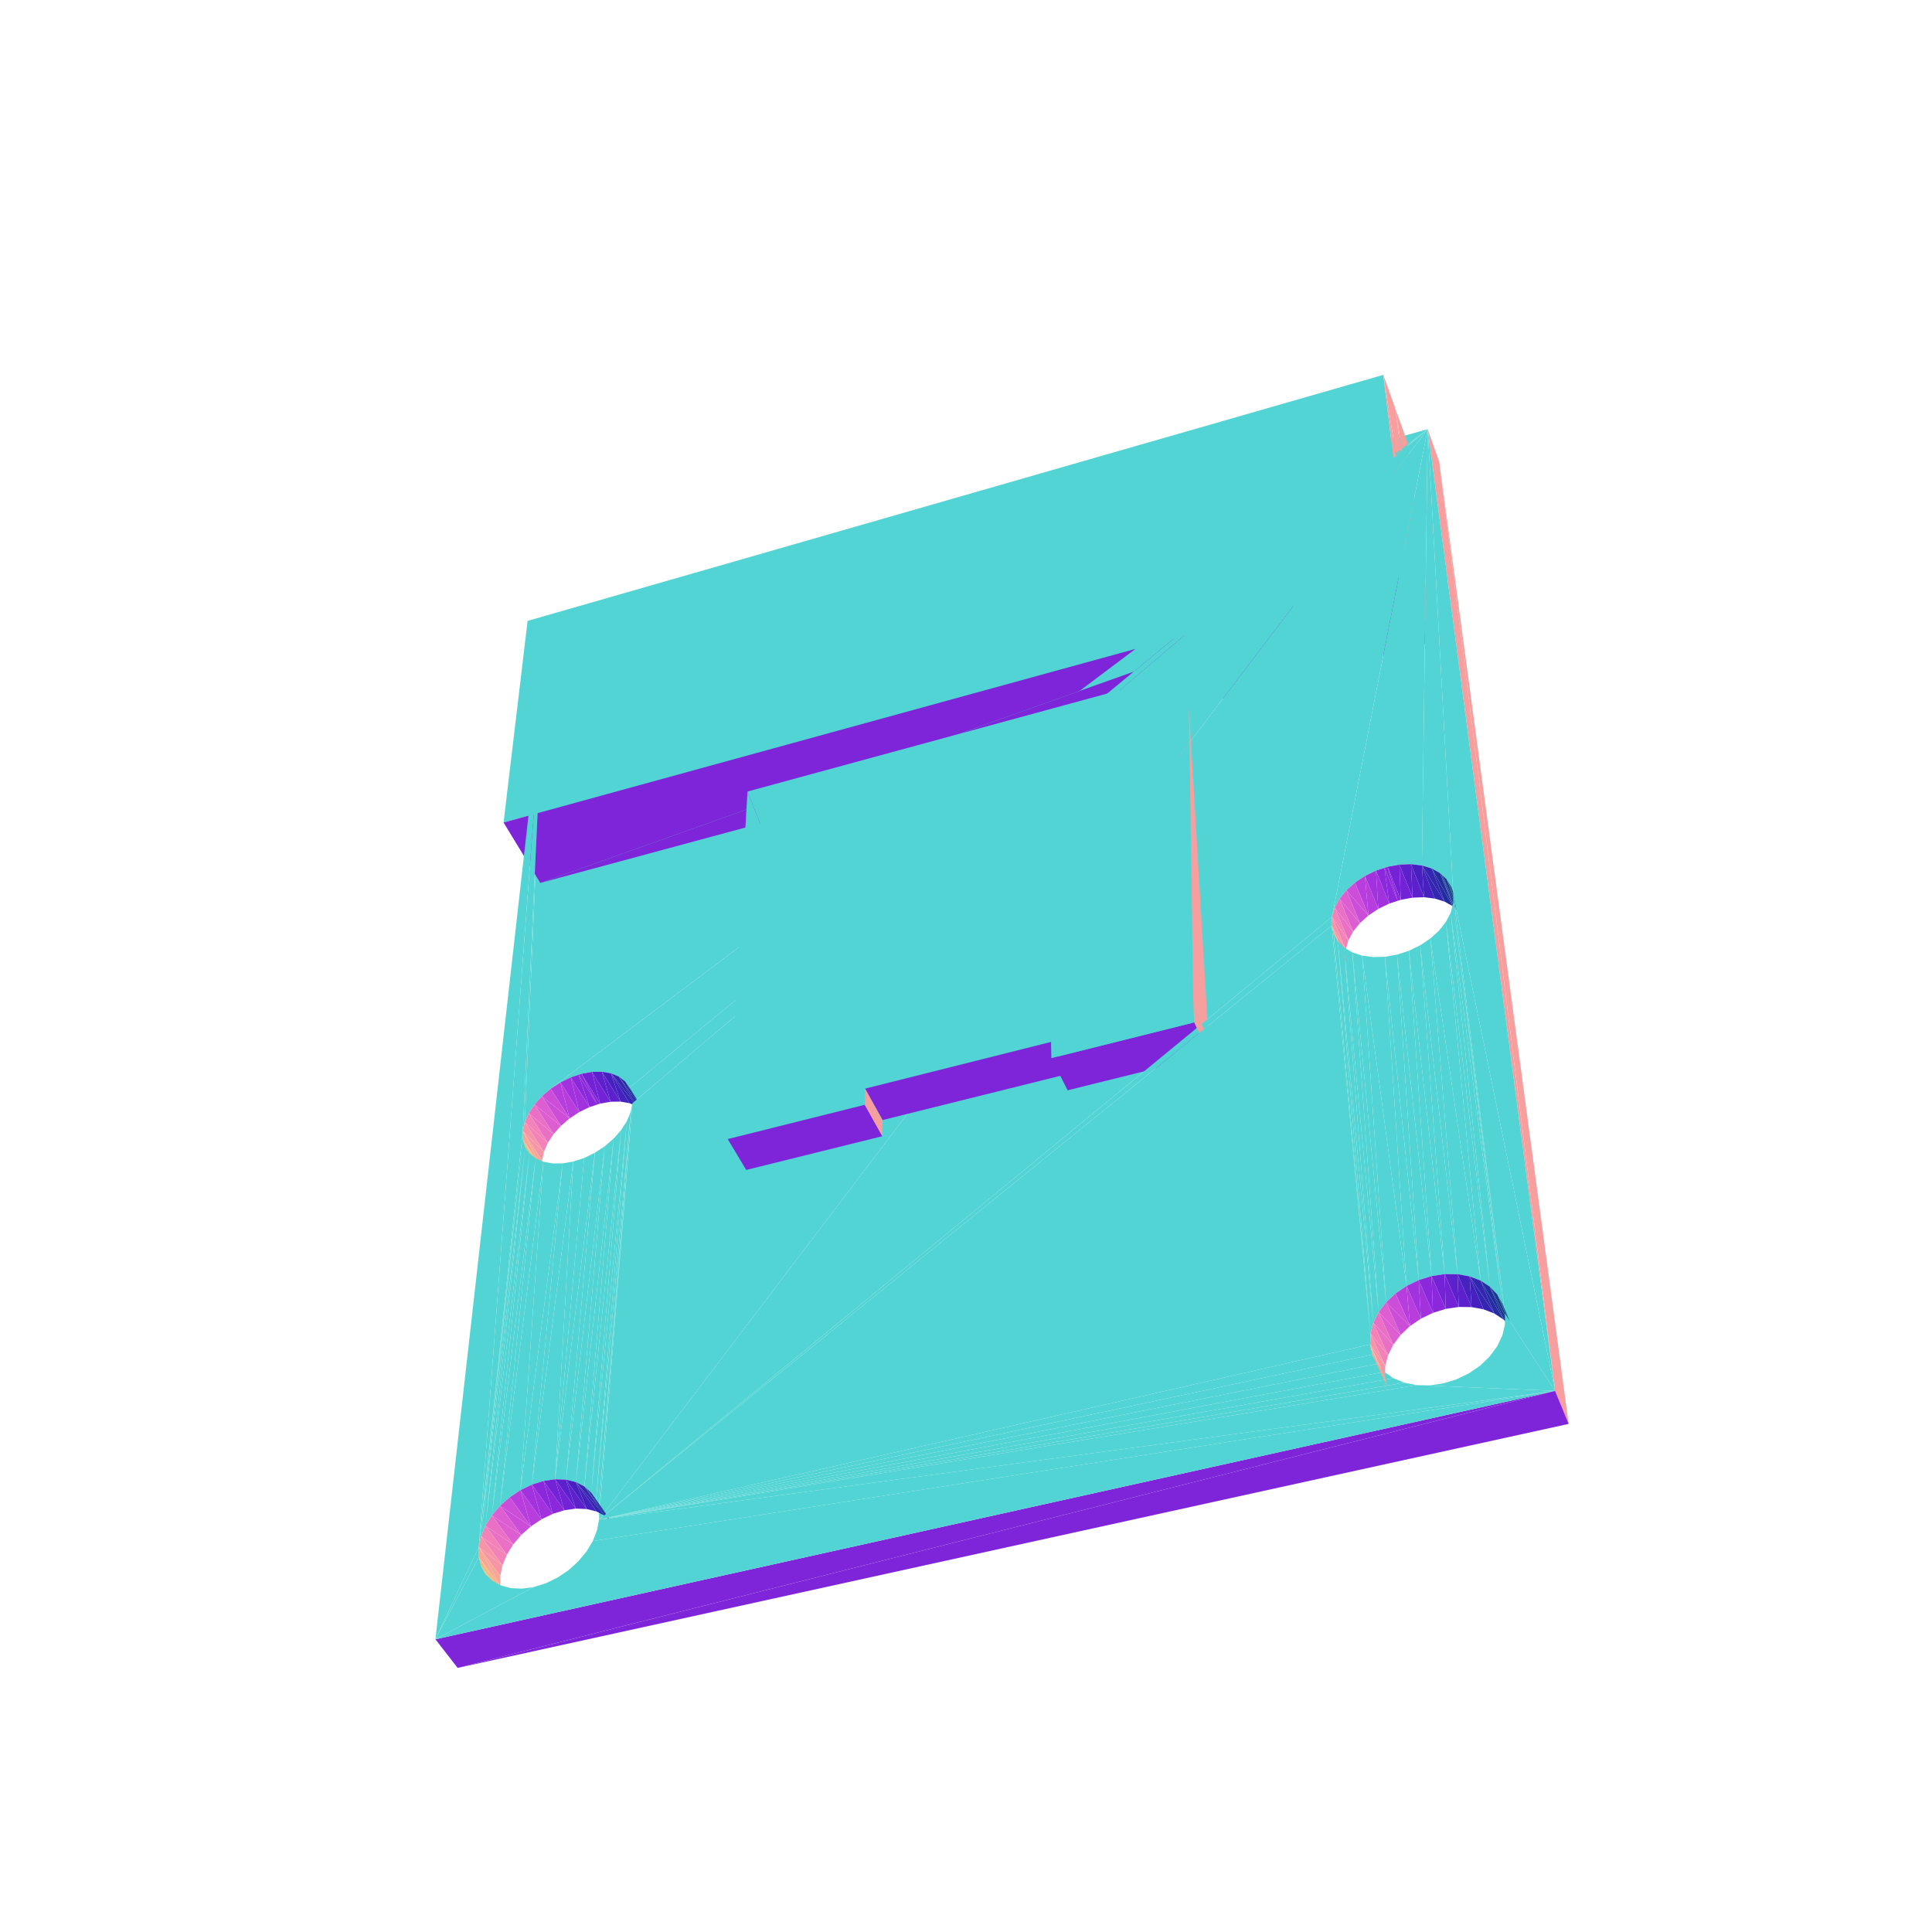
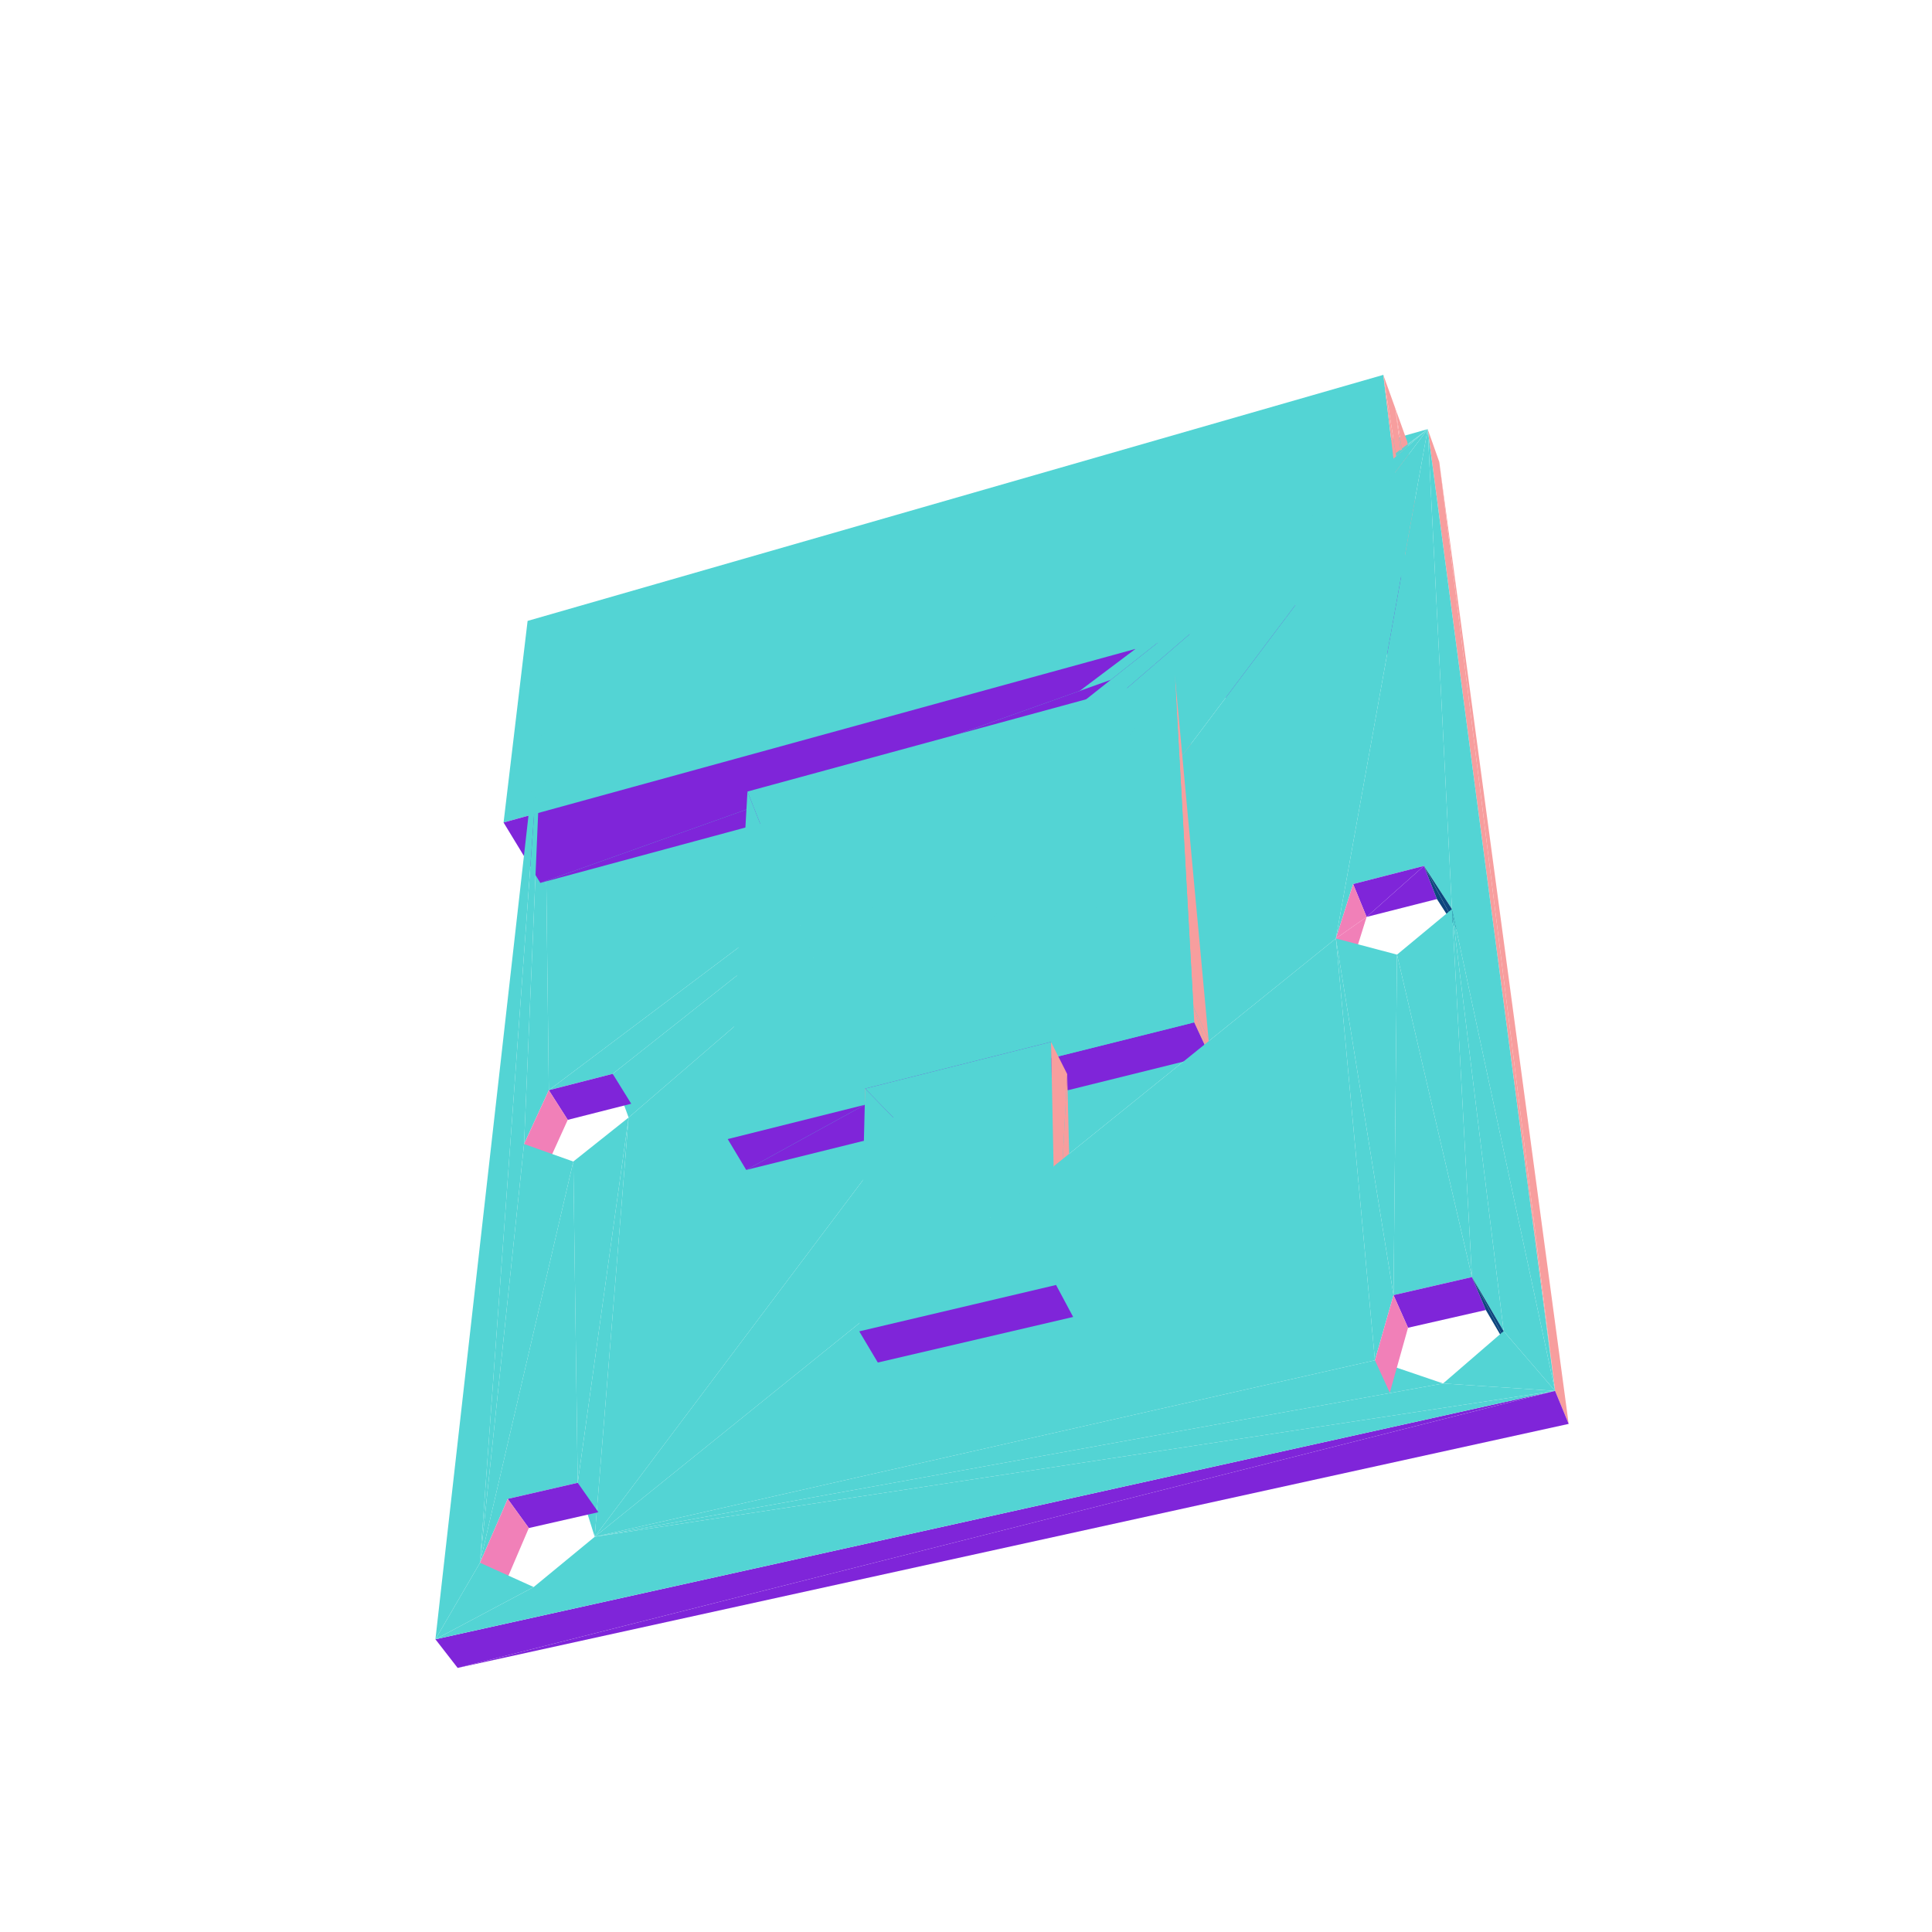
<svg xmlns="http://www.w3.org/2000/svg" viewBox="-250 -250 500 500" width="500" height="500">
-   <path d="M-109.252,-74.126L-107.49,31.776L119.488,-138.942zM114.272,-101.405L-113.458,-89.309L-119.677,-37.141zM-113.458,-89.309L114.272,-101.405L108,-152.984zM-107.49,31.776L-109.252,-74.126L-109.753,33.708zM-109.753,33.708L-109.252,-74.126L-111.67,35.851zM-111.67,35.851L-109.252,-74.126L-113.169,38.125zM-113.169,38.125L-109.252,-74.126L-114.19,40.445z" style="fill:rgb(83,212,212)" />
+   <path d="M-109.252,-74.126L-107.966,32.142L119.488,-138.942zM114.272,-101.405L-113.458,-89.309L-119.677,-37.141zM-113.458,-89.309L114.272,-101.405L108,-152.984z" style="fill:rgb(83,212,212)" />
  <path d="M111.13,-144.248L120.746,-83.861L114.215,-135.64z" style="fill:rgb(247,158,158)" />
-   <path d="M-114.19,40.445L-109.252,-74.126L-114.694,42.723z" style="fill:rgb(83,212,212)" />
+   <path d="M-107.966,32.142L-109.252,-74.126L-114.375,46.067z" style="fill:rgb(83,212,212)" />
  <path d="M-110.169,-21.5L114.272,-101.405L-119.677,-37.141z" style="fill:rgb(127,37,217)" />
  <path d="M108,-152.984L117.534,-92.565L111.13,-144.248z" style="fill:rgb(247,158,158)" />
-   <path d="M119.488,-138.942L-104.966,30.125L-102.276,28.817zM119.488,-138.942L-107.49,31.776L-104.966,30.125zM119.488,-138.942L-102.276,28.817L-99.52,27.9zM119.488,-138.942L-99.52,27.9L-96.799,27.41zM119.488,-138.942L-96.799,27.41L-94.216,27.366zM119.488,-138.942L-94.216,27.366L-91.868,27.771zM119.488,-138.942L-91.868,27.771L-89.844,28.612zM119.488,-138.942L-89.844,28.612L-88.224,29.859zM119.488,-138.942L-88.224,29.859L-87.07,31.468z" style="fill:rgb(83,212,212)" />
+   <path d="M119.488,-138.942L-107.966,32.142L-91.434,27.905z" style="fill:rgb(83,212,212)" />
  <path d="M114.272,-101.405L-110.169,-21.5L120.746,-83.861z" style="fill:rgb(127,37,217)" />
  <path d="M120.746,-83.861L111.13,-144.248L117.534,-92.565z" style="fill:rgb(247,158,158)" />
-   <path d="M119.488,-138.942L-87.07,31.468L-86.431,33.378zM119.488,-138.942L-86.431,33.378L-86.335,35.519z" style="fill:rgb(83,212,212)" />
-   <path d="M-102.276,28.817L-100.094,37.812L-97.424,36.514z" style="fill:rgb(162,50,222)" />
-   <path d="M-104.966,30.125L-102.597,39.453L-100.094,37.812z" style="fill:rgb(183,62,221)" />
-   <path d="M-100.259,28.146L-97.424,36.514L-95.42,35.852zM-99.52,27.9L-95.42,35.852L-94.686,35.609z" style="fill:rgb(139,40,220)" />
-   <path d="M-102.597,39.453L-109.753,33.708L-104.839,41.377z" style="fill:rgb(203,77,216)" />
-   <path d="M-96.799,27.41L-94.686,35.609L-91.982,35.129z" style="fill:rgb(115,34,214)" />
+   <path d="M119.488,-138.942L-91.434,27.905L-87.318,39.217z" style="fill:rgb(83,212,212)" />
  <path d="M117.534,-92.565L108,-152.984L114.272,-101.405z" style="fill:rgb(247,158,158)" />
-   <path d="M-104.839,41.377L-111.67,35.851L-106.736,43.512z" style="fill:rgb(220,94,208)" />
-   <path d="M-94.216,27.366L-91.982,35.129L-89.412,35.095z" style="fill:rgb(92,32,204)" />
-   <path d="M-100.094,37.812L-102.276,28.817L-104.966,30.125z" style="fill:rgb(162,50,222)" />
-   <path d="M-97.424,36.514L-100.259,28.146L-102.276,28.817z" style="fill:rgb(139,40,220)" />
-   <path d="M-102.597,39.453L-104.966,30.125L-107.49,31.776z" style="fill:rgb(183,62,221)" />
-   <path d="M-95.42,35.852L-99.52,27.9L-100.259,28.146z" style="fill:rgb(139,40,220)" />
-   <path d="M-109.753,33.708L-102.597,39.453L-107.49,31.776z" style="fill:rgb(203,77,216)" />
-   <path d="M-106.736,43.512L-113.169,38.125L-108.216,45.78z" style="fill:rgb(233,112,197)" />
-   <path d="M-94.686,35.609L-96.799,27.41L-99.52,27.9z" style="fill:rgb(115,34,214)" />
-   <path d="M-91.868,27.771L-89.412,35.095L-87.075,35.509z" style="fill:rgb(71,33,192)" />
-   <path d="M-111.67,35.851L-104.839,41.377L-109.753,33.708z" style="fill:rgb(220,94,208)" />
-   <path d="M-91.982,35.129L-94.216,27.366L-96.799,27.41z" style="fill:rgb(92,32,204)" />
-   <path d="M-108.216,45.78L-114.19,40.445L-109.221,48.095z" style="fill:rgb(242,130,183)" />
-   <path d="M-85.058,36.357L-91.868,27.771L-87.075,35.509z" style="fill:rgb(51,38,177)" />
-   <path d="M-113.169,38.125L-106.736,43.512L-111.67,35.851z" style="fill:rgb(233,112,197)" />
-   <path d="M-89.412,35.095L-91.868,27.771L-94.216,27.366z" style="fill:rgb(71,33,192)" />
-   <path d="M-109.221,48.095L-114.694,42.723L-109.711,50.371z" style="fill:rgb(246,149,167)" />
-   <path d="M-83.44,37.611L-89.844,28.612L-85.058,36.357z" style="fill:rgb(34,46,160)" />
-   <path d="M-114.19,40.445L-108.216,45.78L-113.169,38.125z" style="fill:rgb(242,130,183)" />
-   <path d="M-91.868,27.771L-85.058,36.357L-89.844,28.612z" style="fill:rgb(51,38,177)" />
-   <path d="M-114.694,42.723L-109.665,52.52L-109.711,50.371z" style="fill:rgb(246,167,149)" />
-   <path d="M-109.252,-74.126L-126.084,150.359L-114.694,42.723z" style="fill:rgb(83,212,212)" />
-   <path d="M-114.694,42.723L-109.221,48.095L-114.19,40.445z" style="fill:rgb(246,149,167)" />
-   <path d="M-82.286,39.223L-88.224,29.859L-83.44,37.611z" style="fill:rgb(21,57,142)" />
-   <path d="M-89.844,28.612L-83.44,37.611L-88.224,29.859z" style="fill:rgb(34,46,160)" />
-   <path d="M-114.658,44.873L-109.08,54.46L-109.665,52.52z" style="fill:rgb(242,183,130)" />
-   <path d="M-109.665,52.52L-114.694,42.723L-114.658,44.873z" style="fill:rgb(246,167,149)" />
-   <path d="M-88.224,29.859L-82.286,39.223L-87.07,31.468z" style="fill:rgb(21,57,142)" />
-   <path d="M-56.561,-45.149L-26.096,31.731L54.046,-75.274z" style="fill:rgb(83,212,212)" />
-   <path d="M-109.08,54.46L-114.658,44.873L-114.079,46.812z" style="fill:rgb(242,183,130)" />
-   <path d="M119.488,-138.942L103.245,-23.303L106.094,-24.684zM119.488,-138.942L100.664,-21.584L103.245,-23.303zM119.488,-138.942L106.094,-24.684L109.105,-25.677zM119.488,-138.942L98.447,-19.592L100.664,-21.584zM119.488,-138.942L109.105,-25.677L112.166,-26.243zM119.488,-138.942L96.677,-17.399L98.447,-19.592zM119.488,-138.942L112.166,-26.243L115.163,-26.361zM119.488,-138.942L95.423,-15.087L96.677,-17.399zM119.488,-138.942L115.163,-26.361L117.985,-26.024zM119.488,-138.942L94.733,-12.743L95.423,-15.087z" style="fill:rgb(83,212,212)" />
-   <path d="M58.84,10.397L57.689,-66.832L54.046,-75.274z" style="fill:rgb(247,158,158)" />
-   <path d="M119.488,-138.942L117.985,-26.024L120.523,-25.243zM119.488,-138.942L120.523,-25.243L122.681,-24.045zM119.488,-138.942L122.681,-24.045L124.372,-22.472zM119.488,-138.942L-86.335,35.519L-94.977,143.287zM119.488,-138.942L124.372,-22.472L125.531,-20.583zM119.488,-138.942L125.531,-20.583L126.108,-18.448zM-26.198,35.92L-56.561,-45.149L-61.669,44.792zM-56.561,-45.149L-26.198,35.92L-26.096,31.731z" style="fill:rgb(83,212,212)" />
+   <path d="M-91.434,27.905L-103.069,39.817L-86.643,35.644zM-103.069,39.817L-91.434,27.905L-107.966,32.142z" style="fill:rgb(127,37,217)" />
+   <path d="M-114.375,46.067L-103.069,39.817L-107.966,32.142zM-103.069,39.817L-114.375,46.067L-109.378,53.715z" style="fill:rgb(241,128,184)" />
+   <path d="M-109.252,-74.126L-125.776,154.44L-114.375,46.067zM-56.561,-45.149L-26.096,31.731L54.046,-75.274z" style="fill:rgb(83,212,212)" />
+   <path d="M54.046,-75.274L62.764,18.877L57.689,-66.832z" style="fill:rgb(247,158,158)" />
+   <path d="M119.488,-138.942L100.189,-21.206L118.518,-25.903zM119.488,-138.942L95.727,-7.123L100.189,-21.206zM119.488,-138.942L118.518,-25.903L125.764,-14.727zM119.488,-138.942L-87.318,39.217L-96.088,147.723zM-26.198,35.92L-56.561,-45.149L-61.669,44.792zM-56.561,-45.149L-26.198,35.92L-26.096,31.731z" style="fill:rgb(83,212,212)" />
  <path d="M152.454,109.957L122.489,-130.439L119.488,-138.942z" style="fill:rgb(247,158,158)" />
-   <path d="M119.488,-138.942L-94.977,143.287L94.733,-12.743zM-126.084,150.359L-114.658,44.873L-114.694,42.723zM-114.658,44.873L-125.506,147.621L-114.079,46.812zM54.046,-75.274L-26.096,31.731L22.003,19.649zM-137.313,174.244L-126.084,150.359L-109.252,-74.126zM-114.079,46.812L-124.361,144.866L-112.978,48.463zM-112.978,48.463L-122.697,142.195L-111.392,49.76zM-111.392,49.76L-120.577,139.708L-109.381,50.652zM-109.381,50.652L-115.306,135.643L-107.022,51.1zM-107.022,51.1L-115.306,135.643L-104.405,51.086zM-104.405,51.086L-112.351,134.215L-101.633,50.607z" style="fill:rgb(83,212,212)" />
-   <path d="M106.094,-24.684L106.707,-14.786L109.533,-16.155z" style="fill:rgb(162,50,222)" />
-   <path d="M103.245,-23.303L104.148,-13.078L106.707,-14.786z" style="fill:rgb(183,62,221)" />
-   <path d="M108.297,-25.411L109.533,-16.155L111.721,-16.873zM109.105,-25.677L111.721,-16.873L112.522,-17.136z" style="fill:rgb(139,40,220)" />
-   <path d="M57.689,-66.832L58.84,10.397L62.764,18.877z" style="fill:rgb(247,158,158)" />
-   <path d="M-101.633,50.607L-106.349,132.83L-98.816,49.681z" style="fill:rgb(83,212,212)" />
-   <path d="M104.148,-13.078L98.447,-19.592L101.951,-11.095z" style="fill:rgb(203,77,216)" />
-   <path d="M-98.816,49.681L-106.349,132.83L-96.066,48.346zM-86.788,37.809L-95.063,140.681L-86.335,35.519z" style="fill:rgb(83,212,212)" />
-   <path d="M112.166,-26.243L112.522,-17.136L115.562,-17.69z" style="fill:rgb(115,34,214)" />
-   <path d="M-96.066,48.346L-103.524,132.928L-93.49,46.653zM-87.776,40.158L-95.745,138.323L-86.788,37.809zM-93.49,46.653L-100.96,133.556L-91.193,44.669zM-89.263,42.476L-96.992,136.303L-87.776,40.158zM-91.193,44.669L-98.754,134.695L-89.263,42.476z" style="fill:rgb(83,212,212)" />
-   <path d="M101.951,-11.095L96.677,-17.399L100.2,-8.909z" style="fill:rgb(220,94,208)" />
-   <path d="M115.163,-26.361L115.562,-17.69L118.54,-17.795z" style="fill:rgb(92,32,204)" />
-   <path d="M106.707,-14.786L106.094,-24.684L103.245,-23.303z" style="fill:rgb(162,50,222)" />
-   <path d="M109.533,-16.155L108.297,-25.411L106.094,-24.684z" style="fill:rgb(139,40,220)" />
-   <path d="M104.148,-13.078L103.245,-23.303L100.664,-21.584z" style="fill:rgb(183,62,221)" />
-   <path d="M111.721,-16.873L109.105,-25.677L108.297,-25.411z" style="fill:rgb(139,40,220)" />
-   <path d="M98.447,-19.592L104.148,-13.078L100.664,-21.584z" style="fill:rgb(203,77,216)" />
-   <path d="M100.2,-8.909L95.423,-15.087L98.961,-6.603z" style="fill:rgb(233,112,197)" />
-   <path d="M112.522,-17.136L112.166,-26.243L109.105,-25.677z" style="fill:rgb(115,34,214)" />
-   <path d="M117.985,-26.024L118.54,-17.795L121.344,-17.447z" style="fill:rgb(71,33,192)" />
-   <path d="M54.046,-75.274L22.003,19.649L59.075,14.59z" style="fill:rgb(83,212,212)" />
-   <path d="M96.677,-17.399L101.951,-11.095L98.447,-19.592z" style="fill:rgb(220,94,208)" />
-   <path d="M115.562,-17.69L115.163,-26.361L112.166,-26.243z" style="fill:rgb(92,32,204)" />
-   <path d="M98.961,-6.603L94.733,-12.743L98.283,-4.262z" style="fill:rgb(242,130,183)" />
-   <path d="M123.868,-16.656L117.985,-26.024L121.344,-17.447z" style="fill:rgb(51,38,177)" />
-   <path d="M95.423,-15.087L100.2,-8.909L96.677,-17.399z" style="fill:rgb(233,112,197)" />
-   <path d="M118.54,-17.795L117.985,-26.024L115.163,-26.361z" style="fill:rgb(71,33,192)" />
-   <path d="M98.283,-4.262L94.636,-10.454L98.195,-1.974z" style="fill:rgb(246,149,167)" />
-   <path d="M126.015,-15.449L120.523,-25.243L123.868,-16.656z" style="fill:rgb(34,46,160)" />
-   <path d="M94.733,-12.743L98.961,-6.603L95.423,-15.087z" style="fill:rgb(242,130,183)" />
-   <path d="M-56.878,52.781L-26.198,35.92L-61.669,44.792zM-26.198,35.92L-56.878,52.781L-21.652,44.051z" style="fill:rgb(127,37,217)" />
-   <path d="M117.985,-26.024L123.868,-16.656L120.523,-25.243z" style="fill:rgb(51,38,177)" />
-   <path d="M94.636,-10.454L98.703,0.174L98.195,-1.974z" style="fill:rgb(246,167,149)" />
-   <path d="M126.501,-14.994L122.681,-24.045L126.015,-15.449z" style="fill:rgb(21,57,142)" />
-   <path d="M94.636,-10.454L98.283,-4.262L94.733,-12.743z" style="fill:rgb(246,149,167)" />
-   <path d="M-21.568,39.865L-26.198,35.92L-21.652,44.051z" style="fill:rgb(247,158,158)" />
-   <path d="M127.701,-13.87L123.168,-23.592L126.501,-14.994z" style="fill:rgb(21,57,142)" />
-   <path d="M120.523,-25.243L126.015,-15.449L122.681,-24.045z" style="fill:rgb(34,46,160)" />
-   <path d="M-26.198,35.92L-21.568,39.865L-26.096,31.731z" style="fill:rgb(247,158,158)" />
-   <path d="M128.858,-11.976L124.372,-22.472L127.701,-13.87z" style="fill:rgb(12,71,124)" />
-   <path d="M122.681,-24.045L126.501,-14.994L123.168,-23.592z" style="fill:rgb(21,57,142)" />
-   <path d="M98.703,0.174L94.636,-10.454L95.141,-8.308z" style="fill:rgb(246,167,149)" />
-   <path d="M123.168,-23.592L127.701,-13.87L124.372,-22.472z" style="fill:rgb(21,57,142)" />
+   <path d="M54.046,-75.274L-26.096,31.731L22.003,19.649zM-137.313,174.244L-125.776,154.44L-109.252,-74.126zM119.488,-138.942L-96.088,147.723L95.727,-7.123zM-101.633,50.607L-100.487,133.744L-87.318,39.217zM-125.776,154.44L-101.633,50.607L-114.375,46.067z" style="fill:rgb(83,212,212)" />
+   <path d="M62.764,18.877L54.046,-75.274L58.84,10.397z" style="fill:rgb(247,158,158)" />
+   <path d="M118.518,-25.903L103.677,-12.701L121.874,-17.324z" style="fill:rgb(127,37,217)" />
+   <path d="M22.003,19.649L59.075,14.59L54.046,-75.274z" style="fill:rgb(83,212,212)" />
+   <path d="M103.677,-12.701L118.518,-25.903L100.189,-21.206z" style="fill:rgb(127,37,217)" />
+   <path d="M95.727,-7.123L103.677,-12.701L100.189,-21.206z" style="fill:rgb(241,128,184)" />
+   <path d="M-56.878,52.781L-26.198,35.92L-61.669,44.792z" style="fill:rgb(127,37,217)" />
+   <path d="M103.677,-12.701L95.727,-7.123L99.289,1.36z" style="fill:rgb(241,128,184)" />
+   <path d="M-26.198,35.92L-56.878,52.781L-21.652,44.051z" style="fill:rgb(127,37,217)" />
+   <path d="M129.107,-6.121L118.518,-25.903L121.874,-17.324z" style="fill:rgb(13,70,126)" />
+   <path d="M-21.568,39.865L-26.198,35.92L-21.652,44.051zM-26.198,35.92L-21.568,39.865L-26.096,31.731z" style="fill:rgb(247,158,158)" />
  <path d="M-21.568,39.865L22.003,19.649L-26.096,31.731zM22.003,19.649L-21.568,39.865L26.193,27.978z" style="fill:rgb(127,37,217)" />
-   <path d="M124.372,-22.472L128.858,-11.976L125.531,-20.583z" style="fill:rgb(12,71,124)" />
-   <path d="M-109.381,50.652L-118.082,137.497L-115.306,135.643zM-109.381,50.652L-120.577,139.708L-118.082,137.497zM-111.392,49.76L-122.697,142.195L-120.577,139.708zM-104.405,51.086L-115.306,135.643L-112.351,134.215zM-112.978,48.463L-124.361,144.866L-122.697,142.195zM-101.633,50.607L-112.351,134.215L-109.328,133.265zM-114.079,46.812L-125.506,147.621L-124.361,144.866zM-101.633,50.607L-109.328,133.265L-106.349,132.83zM-114.658,44.873L-126.084,150.359L-125.506,147.621zM-96.066,48.346L-106.349,132.83L-103.524,132.928zM126.108,-18.448L152.454,109.957L119.488,-138.942zM-93.49,46.653L-103.524,132.928L-100.96,133.556zM-91.193,44.669L-100.96,133.556L-98.754,134.695z" style="fill:rgb(83,212,212)" />
+   <path d="M118.518,-25.903L129.107,-6.121L125.764,-14.727z" style="fill:rgb(13,70,126)" />
+   <path d="M-101.633,50.607L-118.607,137.913L-100.487,133.744zM119.488,-138.942L125.764,-14.727L152.454,109.957zM-101.633,50.607L-125.776,154.44L-118.607,137.913z" style="fill:rgb(83,212,212)" />
  <path d="M26.296,32.168L59.075,14.59L22.09,23.841zM59.075,14.59L26.296,32.168L63.013,23.069z" style="fill:rgb(127,37,217)" />
-   <path d="M-89.263,42.476L-98.754,134.695L-96.992,136.303zM94.733,-12.743L-94.977,143.287L94.636,-10.454zM59.075,14.59L22.003,19.649L22.09,23.841zM-87.776,40.158L-96.992,136.303L-95.745,138.323z" style="fill:rgb(83,212,212)" />
-   <path d="M62.764,18.877L59.075,14.59L63.013,23.069z" style="fill:rgb(247,158,158)" />
-   <path d="M-86.788,37.809L-95.745,138.323L-95.063,140.681z" style="fill:rgb(83,212,212)" />
-   <path d="M59.075,14.59L62.764,18.877L58.84,10.397z" style="fill:rgb(247,158,158)" />
-   <path d="M-86.335,35.519L-95.063,140.681L-94.977,143.287z" style="fill:rgb(83,212,212)" />
-   <path d="M-112.351,134.215L-109.872,143.201L-106.942,141.785z" style="fill:rgb(162,50,222)" />
-   <path d="M-115.306,135.643L-112.623,145.042L-109.872,143.201z" style="fill:rgb(183,62,221)" />
-   <path d="M-109.328,133.265L-106.942,141.785L-103.941,140.847z" style="fill:rgb(139,40,220)" />
-   <path d="M-112.623,145.042L-120.577,139.708L-115.092,147.24z" style="fill:rgb(203,77,216)" />
-   <path d="M-106.349,132.83L-103.941,140.847L-100.981,140.424z" style="fill:rgb(115,34,214)" />
-   <path d="M-115.092,147.24L-122.697,142.195L-117.187,149.716z" style="fill:rgb(220,94,208)" />
-   <path d="M-103.524,132.928L-100.981,140.424L-98.172,140.531z" style="fill:rgb(92,32,204)" />
-   <path d="M-109.872,143.201L-112.351,134.215L-115.306,135.643z" style="fill:rgb(162,50,222)" />
-   <path d="M-112.623,145.042L-115.306,135.643L-118.082,137.497z" style="fill:rgb(183,62,221)" />
-   <path d="M-106.942,141.785L-109.328,133.265L-112.351,134.215z" style="fill:rgb(139,40,220)" />
-   <path d="M-120.577,139.708L-112.623,145.042L-118.082,137.497z" style="fill:rgb(203,77,216)" />
-   <path d="M-117.187,149.716L-124.361,144.866L-118.829,152.377z" style="fill:rgb(233,112,197)" />
-   <path d="M-103.941,140.847L-106.349,132.83L-109.328,133.265z" style="fill:rgb(115,34,214)" />
-   <path d="M-100.96,133.556L-98.172,140.531L-95.62,141.167z" style="fill:rgb(71,33,192)" />
-   <path d="M-122.697,142.195L-115.092,147.24L-120.577,139.708z" style="fill:rgb(220,94,208)" />
-   <path d="M-100.981,140.424L-103.524,132.928L-106.349,132.83z" style="fill:rgb(92,32,204)" />
-   <path d="M94.636,-10.454L104.671,95.145L95.141,-8.308z" style="fill:rgb(83,212,212)" />
-   <path d="M-118.829,152.377L-125.506,147.621L-119.954,155.124z" style="fill:rgb(242,130,183)" />
-   <path d="M-93.422,142.311L-100.96,133.556L-95.62,141.167z" style="fill:rgb(51,38,177)" />
-   <path d="M-124.361,144.866L-117.187,149.716L-122.697,142.195z" style="fill:rgb(233,112,197)" />
-   <path d="M-98.172,140.531L-100.96,133.556L-103.524,132.928z" style="fill:rgb(71,33,192)" />
-   <path d="M95.141,-8.308L104.671,95.145L96.232,-6.387z" style="fill:rgb(83,212,212)" />
-   <path d="M-119.954,155.124L-126.084,150.359L-120.515,157.854z" style="fill:rgb(246,149,167)" />
-   <path d="M-91.664,143.923L-98.754,134.695L-93.422,142.311z" style="fill:rgb(34,46,160)" />
-   <path d="M96.232,-6.387L105.413,92.335L97.87,-4.769z" style="fill:rgb(83,212,212)" />
-   <path d="M-125.506,147.621L-118.829,152.377L-124.361,144.866z" style="fill:rgb(242,130,183)" />
-   <path d="M97.87,-4.769L106.782,89.598L99.996,-3.516z" style="fill:rgb(83,212,212)" />
-   <path d="M-100.96,133.556L-93.422,142.311L-98.754,134.695z" style="fill:rgb(51,38,177)" />
-   <path d="M-126.084,150.359L-120.489,160.463L-120.515,157.854z" style="fill:rgb(246,167,149)" />
-   <path d="M99.996,-3.516L108.723,87.035L102.53,-2.681z" style="fill:rgb(83,212,212)" />
-   <path d="M-126.084,150.359L-119.954,155.124L-125.506,147.621z" style="fill:rgb(246,149,167)" />
-   <path d="M102.53,-2.681L114.008,82.801L105.376,-2.299zM105.376,-2.299L114.008,82.801L108.421,-2.387z" style="fill:rgb(83,212,212)" />
-   <path d="M-98.754,134.695L-91.664,143.923L-96.992,136.303z" style="fill:rgb(34,46,160)" />
-   <path d="M-126.071,152.973L-119.872,162.852L-120.489,160.463z" style="fill:rgb(242,183,130)" />
-   <path d="M108.421,-2.387L117.155,81.285L111.547,-2.943zM111.547,-2.943L120.486,80.249L114.63,-3.947z" style="fill:rgb(83,212,212)" />
-   <path d="M-120.489,160.463L-126.084,150.359L-126.071,152.973z" style="fill:rgb(246,167,149)" />
-   <path d="M114.63,-3.947L123.879,79.734L117.547,-5.359zM117.547,-5.359L127.207,79.759L120.182,-7.124z" style="fill:rgb(83,212,212)" />
-   <path d="M-125.462,155.363L-118.684,164.925L-119.872,162.852z" style="fill:rgb(233,197,112)" />
-   <path d="M124.204,-11.417L135.592,82.995L125.434,-13.774zM122.43,-9.17L133.177,81.418L124.204,-11.417zM126.076,-16.149L139.48,89.991L126.108,-18.448zM125.434,-13.774L138.809,87.363L126.076,-16.149zM120.182,-7.124L133.177,81.418L122.43,-9.17z" style="fill:rgb(83,212,212)" />
-   <path d="M-119.872,162.852L-126.071,152.973L-125.462,155.363z" style="fill:rgb(242,183,130)" />
-   <path d="M-118.684,164.925L-125.462,155.363L-124.277,157.437z" style="fill:rgb(233,197,112)" />
-   <path d="M-126.084,150.359L-137.313,174.244L-126.071,152.973z" style="fill:rgb(83,212,212)" />
-   <path d="M122.489,-130.439L152.454,109.957L155.972,118.502z" style="fill:rgb(247,158,158)" />
-   <path d="M-126.071,152.973L-137.313,174.244L-125.462,155.363zM94.636,-10.454L-94.977,143.287L104.588,97.923zM-125.462,155.363L-137.313,174.244L-124.277,157.437zM-124.277,157.437L-137.313,174.244L-122.558,159.11zM-122.558,159.11L-137.313,174.244L-120.368,160.316zM-120.368,160.316L-137.313,174.244L-117.791,161.003zM-117.791,161.003L-137.313,174.244L-114.925,161.142zM-114.925,161.142L-137.313,174.244L-111.885,160.726zM102.53,-2.681L111.162,84.741L114.008,82.801zM102.53,-2.681L108.723,87.035L111.162,84.741zM99.996,-3.516L106.782,89.598L108.723,87.035zM108.421,-2.387L114.008,82.801L117.155,81.285zM97.87,-4.769L105.413,92.335L106.782,89.598zM111.547,-2.943L117.155,81.285L120.486,80.249zM96.232,-6.387L104.671,95.145L105.413,92.335zM104.671,95.145L94.636,-10.454L104.588,97.923zM114.63,-3.947L120.486,80.249L123.879,79.734zM117.547,-5.359L123.879,79.734L127.207,79.759zM120.182,-7.124L127.207,79.759L130.346,80.326zM120.182,-7.124L130.346,80.326L133.177,81.418zM124.204,-11.417L133.177,81.418L135.592,82.995zM125.434,-13.774L135.592,82.995L137.495,85.001zM125.434,-13.774L137.495,85.001L138.809,87.363zM126.076,-16.149L138.809,87.363L139.48,89.991zM-95.494,146.043L152.454,109.957L-94.977,143.287zM-96.598,148.84L152.454,109.957L-95.494,146.043z" style="fill:rgb(83,212,212)" />
+   <path d="M58.84,10.397L63.013,23.069L62.764,18.877z" style="fill:rgb(247,158,158)" />
+   <path d="M59.075,14.59L22.003,19.649L22.09,23.841zM-87.318,39.217L-100.487,133.744L-96.088,147.723z" style="fill:rgb(83,212,212)" />
+   <path d="M63.013,23.069L58.84,10.397L59.075,14.59z" style="fill:rgb(247,158,158)" />
+   <path d="M-26.096,31.731L23.308,82.551L22.003,19.649z" style="fill:rgb(83,212,212)" />
+   <path d="M23.308,82.551L26.193,27.978L22.003,19.649z" style="fill:rgb(247,158,158)" />
+   <path d="M-100.487,133.744L-113.142,145.455L-95.149,141.356zM-113.142,145.455L-100.487,133.744L-118.607,137.913z" style="fill:rgb(127,37,217)" />
+   <path d="M-125.776,154.44L-113.142,145.455L-118.607,137.913zM-113.142,145.455L-125.776,154.44L-120.189,161.929z" style="fill:rgb(241,128,184)" />
+   <path d="M95.727,-7.123L110.639,85.174L111.547,-2.943zM111.547,-2.943L130.941,80.504L125.764,-14.727zM23.308,82.551L-26.096,31.731L-27.624,94.553z" style="fill:rgb(83,212,212)" />
+   <path d="M26.193,27.978L23.308,82.551L27.733,90.827zM122.489,-130.439L152.454,109.957L155.972,118.502z" style="fill:rgb(247,158,158)" />
+   <path d="M-125.776,154.44L-137.313,174.244L-111.885,160.726zM95.727,-7.123L-96.088,147.723L105.833,102.037z" style="fill:rgb(83,212,212)" />
+   <path d="M-22.82,102.623L23.308,82.551L-27.624,94.553zM23.308,82.551L-22.82,102.623L27.733,90.827z" style="fill:rgb(127,37,217)" />
+   <path d="M110.639,85.174L95.727,-7.123L105.833,102.037zM111.547,-2.943L110.639,85.174L130.941,80.504zM125.764,-14.727L130.941,80.504L139.147,94.499z" style="fill:rgb(83,212,212)" />
  <path d="M-131.559,181.655L152.454,109.957L-137.313,174.244z" style="fill:rgb(127,37,217)" />
-   <path d="M-98.25,151.57L152.454,109.957L-96.598,148.84zM-100.386,154.124L152.454,109.957L-98.25,151.57zM-102.923,156.4L152.454,109.957L-100.386,154.124zM-111.885,160.726L-137.313,174.244L152.454,109.957zM-111.885,160.726L152.454,109.957L-108.789,159.768zM-105.762,158.307L152.454,109.957L-102.923,156.4zM-108.789,159.768L152.454,109.957L-105.762,158.307zM139.48,89.991L152.454,109.957L126.108,-18.448zM-94.977,143.287L105.17,100.562L104.588,97.923z" style="fill:rgb(83,212,212)" />
-   <path d="M117.155,81.285L117.733,91.261L120.852,89.76z" style="fill:rgb(162,50,222)" />
-   <path d="M114.008,82.801L114.913,93.188L117.733,91.261z" style="fill:rgb(183,62,221)" />
-   <path d="M120.486,80.249L120.852,89.76L124.156,88.738z" style="fill:rgb(139,40,220)" />
-   <path d="M-94.977,143.287L106.401,102.961L105.17,100.562z" style="fill:rgb(83,212,212)" />
-   <path d="M114.913,93.188L108.723,87.035L112.499,95.469z" style="fill:rgb(203,77,216)" />
-   <path d="M123.879,79.734L124.156,88.738L127.522,88.236z" style="fill:rgb(115,34,214)" />
-   <path d="M112.499,95.469L106.782,89.598L110.58,98.02z" style="fill:rgb(220,94,208)" />
-   <path d="M-94.977,143.287L108.239,105.026L106.401,102.961z" style="fill:rgb(83,212,212)" />
-   <path d="M127.207,79.759L127.522,88.236L130.826,88.274z" style="fill:rgb(92,32,204)" />
-   <path d="M117.733,91.261L117.155,81.285L114.008,82.801z" style="fill:rgb(162,50,222)" />
-   <path d="M114.913,93.188L114.008,82.801L111.162,84.741z" style="fill:rgb(183,62,221)" />
-   <path d="M120.852,89.76L120.486,80.249L117.155,81.285z" style="fill:rgb(139,40,220)" />
-   <path d="M108.723,87.035L114.913,93.188L111.162,84.741z" style="fill:rgb(203,77,216)" />
-   <path d="M110.58,98.02L105.413,92.335L109.23,100.748z" style="fill:rgb(233,112,197)" />
-   <path d="M124.156,88.738L123.879,79.734L120.486,80.249z" style="fill:rgb(115,34,214)" />
-   <path d="M-94.977,143.287L110.616,106.674L108.239,105.026z" style="fill:rgb(83,212,212)" />
-   <path d="M130.346,80.326L130.826,88.274L133.944,88.851z" style="fill:rgb(71,33,192)" />
-   <path d="M106.782,89.598L112.499,95.469L108.723,87.035z" style="fill:rgb(220,94,208)" />
-   <path d="M127.522,88.236L127.207,79.759L123.879,79.734z" style="fill:rgb(92,32,204)" />
-   <path d="M109.23,100.748L104.671,95.145L108.502,103.55z" style="fill:rgb(242,130,183)" />
-   <path d="M136.758,89.951L130.346,80.326L133.944,88.851z" style="fill:rgb(51,38,177)" />
-   <path d="M-94.977,143.287L113.443,107.837L110.616,106.674z" style="fill:rgb(83,212,212)" />
-   <path d="M105.413,92.335L110.58,98.02L106.782,89.598z" style="fill:rgb(233,112,197)" />
-   <path d="M130.826,88.274L130.346,80.326L127.207,79.759z" style="fill:rgb(71,33,192)" />
-   <path d="M-94.977,143.287L116.612,108.467L113.443,107.837z" style="fill:rgb(83,212,212)" />
-   <path d="M108.502,103.55L104.588,97.923L108.428,106.322z" style="fill:rgb(246,149,167)" />
-   <path d="M139.159,91.534L133.177,81.418L136.758,89.951z" style="fill:rgb(34,46,160)" />
-   <path d="M104.671,95.145L109.23,100.748L105.413,92.335z" style="fill:rgb(242,130,183)" />
-   <path d="M130.346,80.326L136.758,89.951L133.177,81.418z" style="fill:rgb(51,38,177)" />
-   <path d="M104.588,97.923L109.015,108.958L108.428,106.322z" style="fill:rgb(246,167,149)" />
-   <path d="M104.588,97.923L108.502,103.55L104.671,95.145z" style="fill:rgb(246,149,167)" />
-   <path d="M141.054,93.543L135.592,82.995L139.159,91.534z" style="fill:rgb(21,57,142)" />
-   <path d="M133.177,81.418L139.159,91.534L135.592,82.995z" style="fill:rgb(34,46,160)" />
-   <path d="M142.366,95.905L137.495,85.001L141.054,93.543z" style="fill:rgb(12,71,124)" />
-   <path d="M109.015,108.958L104.588,97.923L105.17,100.562z" style="fill:rgb(246,167,149)" />
-   <path d="M-94.977,143.287L152.454,109.957L116.612,108.467z" style="fill:rgb(83,212,212)" />
-   <path d="M135.592,82.995L141.054,93.543L137.495,85.001z" style="fill:rgb(21,57,142)" />
+   <path d="M-111.885,160.726L152.454,109.957L-96.088,147.723zM-111.885,160.726L-137.313,174.244L152.454,109.957zM139.147,94.499L152.454,109.957L125.764,-14.727z" style="fill:rgb(83,212,212)" />
+   <path d="M130.941,80.504L114.395,93.619L134.535,89.031zM114.395,93.619L130.941,80.504L110.639,85.174z" style="fill:rgb(127,37,217)" />
+   <path d="M-96.088,147.723L123.472,108.038L105.833,102.037z" style="fill:rgb(83,212,212)" />
+   <path d="M105.833,102.037L114.395,93.619L110.639,85.174zM114.395,93.619L105.833,102.037L109.678,110.432z" style="fill:rgb(241,128,184)" />
+   <path d="M142.722,103.029L130.941,80.504L134.535,89.031z" style="fill:rgb(13,70,126)" />
+   <path d="M-96.088,147.723L152.454,109.957L123.472,108.038z" style="fill:rgb(83,212,212)" />
  <path d="M152.454,109.957L-131.559,181.655L155.972,118.502z" style="fill:rgb(127,37,217)" />
-   <path d="M137.495,85.001L142.366,95.905L138.809,87.363z" style="fill:rgb(12,71,124)" />
-   <path d="M139.476,92.787L152.454,109.957L139.48,89.991zM138.794,95.641L152.454,109.957L139.476,92.787zM137.455,98.441L152.454,109.957L138.794,95.641zM116.612,108.467L152.454,109.957L119.999,108.536zM135.51,101.076L152.454,109.957L137.455,98.441zM119.999,108.536L152.454,109.957L123.472,108.038zM133.033,103.44L152.454,109.957L135.51,101.076zM123.472,108.038L152.454,109.957L126.891,106.993zM130.121,105.439L152.454,109.957L133.033,103.44zM126.891,106.993L152.454,109.957L130.121,105.439z" style="fill:rgb(83,212,212)" />
+   <path d="M130.941,80.504L142.722,103.029L139.147,94.499z" style="fill:rgb(13,70,126)" />
+   <path d="M123.472,108.038L152.454,109.957L139.147,94.499z" style="fill:rgb(83,212,212)" />
</svg>
